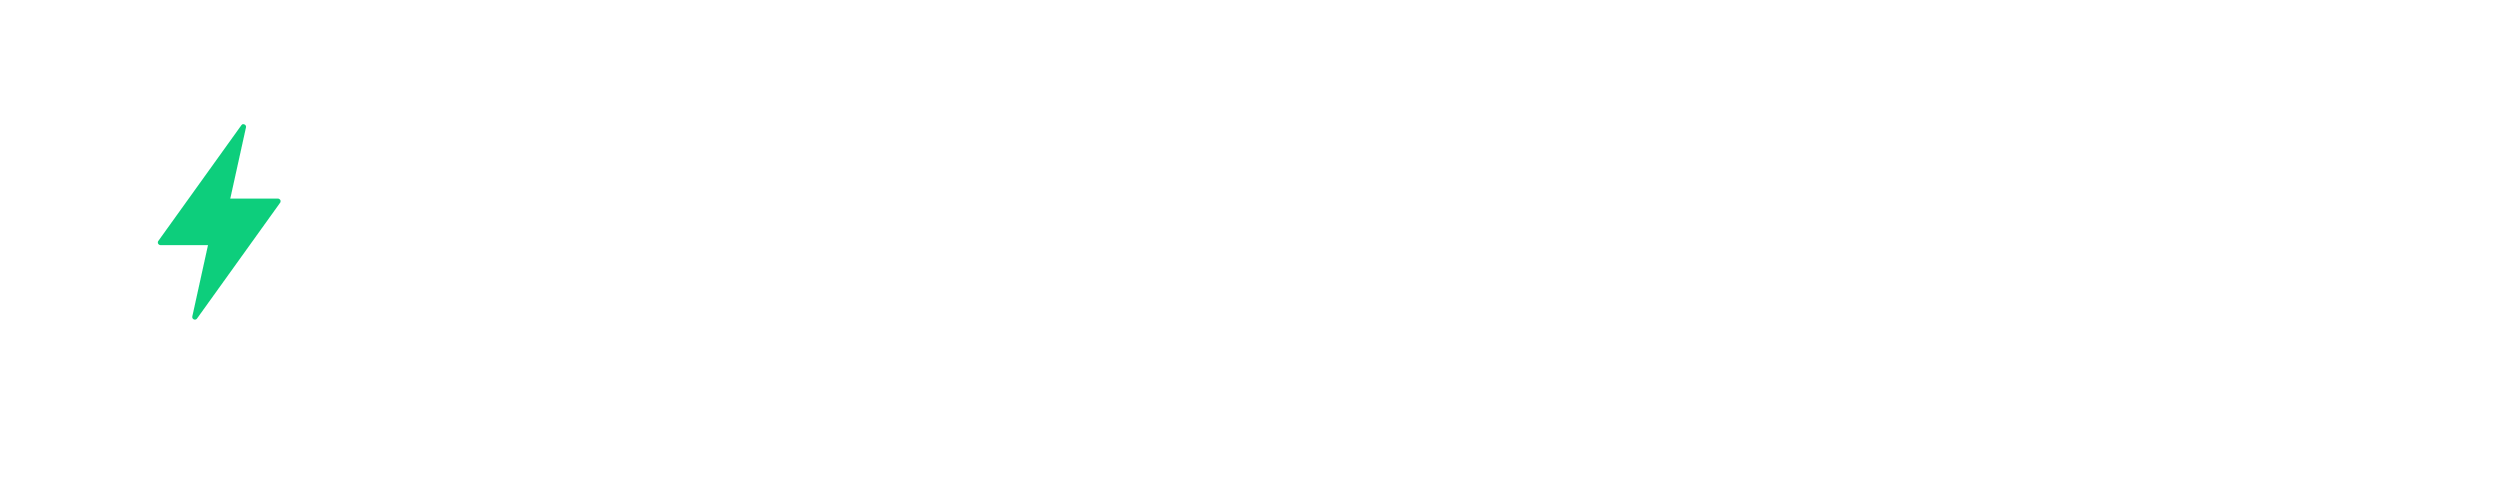
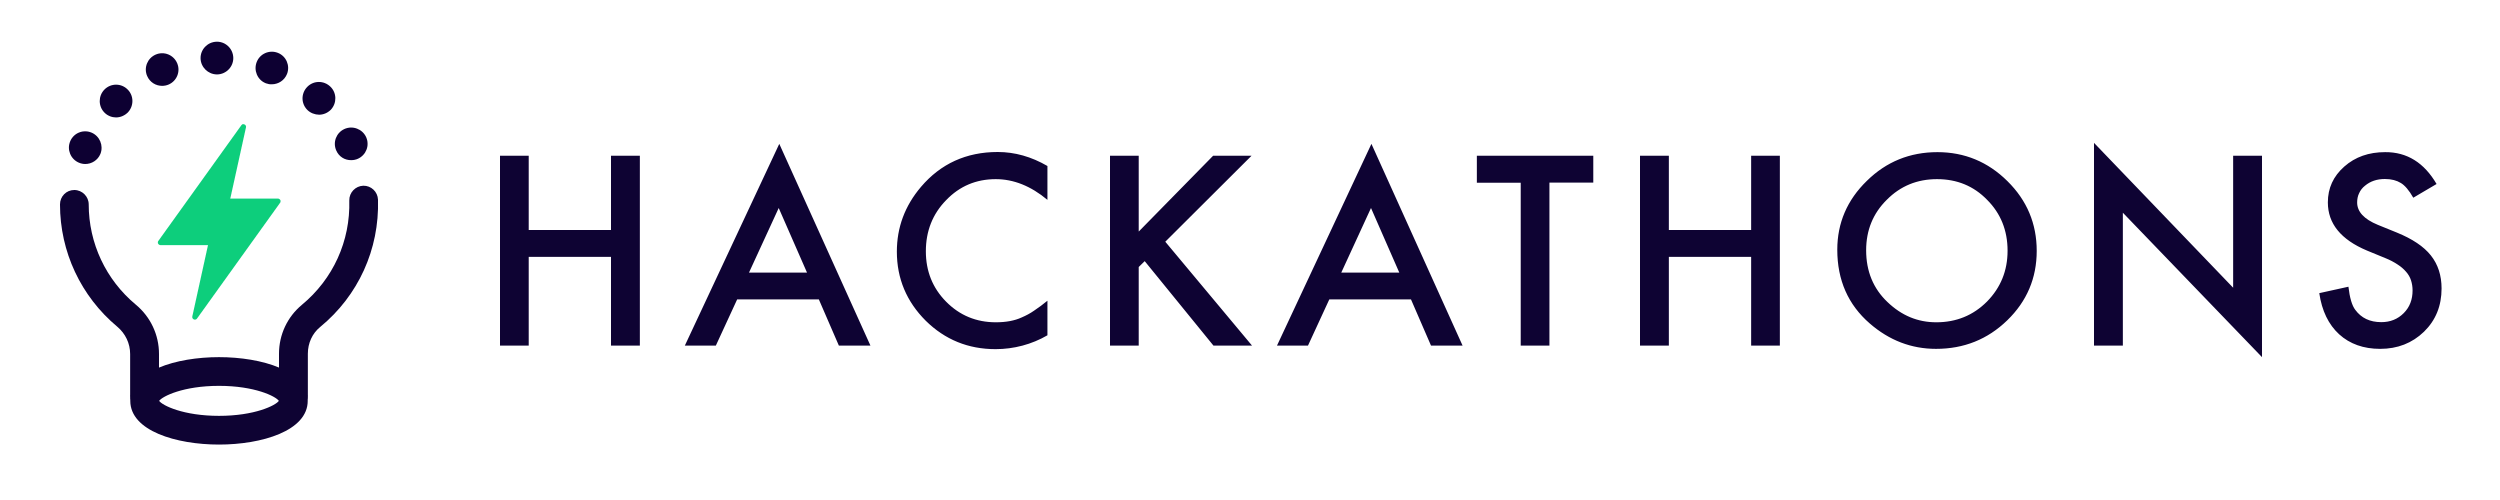
<svg xmlns="http://www.w3.org/2000/svg" id="ewap67erhr91" viewBox="0 0 175 35" shape-rendering="geometricPrecision" text-rendering="geometricPrecision" class="svg-animated-logo {{ extra_class }}">
  <defs>
    <filter id="ewap67erhr97-filter" x="-400%" width="600%" y="-400%" height="600%">
      <feColorMatrix id="ewap67erhr97-filter-hue-rotate-0" type="hueRotate" values="0" result="result" />
      <feGaussianBlur id="ewap67erhr97-filter-blur-0" stdDeviation="0,0" result="result" />
    </filter>
    <filter id="ewap67erhr98-filter" x="-400%" width="600%" y="-400%" height="600%">
      <feGaussianBlur id="ewap67erhr98-filter-blur-0" stdDeviation="0,0" result="result" />
    </filter>
  </defs>
-   <path id="ewap67erhr92" d="M116.82,16.1L122.58,16.1L122.58,10.9L124.59,10.9L124.59,24.19L122.58,24.19L122.58,17.98L116.82,17.98L116.82,24.19L114.8,24.19L114.8,10.9L116.82,10.9L116.82,16.1L116.82,16.1ZM108.46,12.79L108.46,24.19L106.45,24.19L106.45,12.79L103.38,12.79L103.38,10.9L111.53,10.9L111.53,12.78L108.46,12.78L108.46,12.79ZM97.95,19.08L95.97,14.56L93.89,19.08L97.95,19.08ZM98.77,20.96L93.05,20.96L91.56,24.19L89.39,24.19L96,10.07L102.38,24.19L100.17,24.19L98.77,20.96L98.77,20.96ZM79.72,16.2L84.92,10.9L87.61,10.9L81.57,16.92L87.64,24.19L84.94,24.19L80.13,18.28L79.71,18.69L79.71,24.19L77.7,24.19L77.7,10.9L79.71,10.9L79.71,16.2ZM73.32,11.62L73.32,13.99C72.16,13.02,70.95,12.54,69.7,12.54C68.33,12.54,67.17,13.03,66.23,14.01C65.28,14.98,64.81,16.18,64.81,17.59C64.81,18.98,65.28,20.16,66.23,21.12C67.18,22.08,68.34,22.56,69.71,22.56C70.42,22.56,71.02,22.45,71.52,22.22C71.82,22.09,72.11,21.94,72.38,21.75C72.71,21.53,73.02,21.3,73.32,21.05L73.32,23.47C72.22,24.11,70.96,24.44,69.69,24.44C67.78,24.44,66.15,23.78,64.8,22.45C63.46,21.11,62.78,19.5,62.78,17.61C62.78,15.92,63.34,14.41,64.47,13.08C65.85,11.46,67.64,10.64,69.84,10.64C71.04,10.64,72.2,10.97,73.32,11.62ZM56.49,19.08L54.51,14.56L52.43,19.08L56.49,19.08L56.49,19.08ZM57.32,20.96L51.6,20.96L50.11,24.19L47.94,24.19L54.55,10.07L60.93,24.19L58.72,24.19L57.32,20.96L57.32,20.96ZM37.01,16.1L42.77,16.1L42.77,10.9L44.79,10.9L44.79,24.19L42.77,24.19L42.77,17.98L37.01,17.98L37.01,24.19L35,24.19L35,10.9L37.01,10.9L37.01,16.1L37.01,16.1ZM135.59,12.54C134.2,12.54,133.03,13.02,132.07,13.99C131.11,14.94,130.63,16.12,130.63,17.52C130.63,18.99,131.13,20.2,132.12,21.14C133.11,22.09,134.24,22.56,135.54,22.56C136.94,22.56,138.12,22.08,139.09,21.11C140.05,20.13,140.53,18.95,140.53,17.55C140.53,16.13,140.05,14.94,139.1,13.99C138.16,13.02,136.99,12.54,135.59,12.54ZM135.62,10.65C137.52,10.65,139.16,11.33,140.52,12.68C141.89,14.03,142.57,15.66,142.57,17.56C142.57,19.47,141.88,21.09,140.51,22.42C139.13,23.76,137.47,24.42,135.52,24.42C133.8,24.42,132.25,23.83,130.88,22.64C129.37,21.33,128.61,19.61,128.61,17.48C128.61,15.61,129.3,14,130.68,12.66C132.04,11.32,133.69,10.65,135.62,10.65ZM170.56,12.88L168.93,13.84C168.63,13.31,168.33,12.97,168.06,12.81C167.77,12.63,167.4,12.53,166.94,12.53C166.38,12.53,165.92,12.69,165.55,13C165.37,13.14,165.23,13.32,165.14,13.52C165.04,13.72,165,13.95,165,14.17C165,14.82,165.48,15.34,166.45,15.74L167.78,16.28C168.86,16.72,169.66,17.25,170.16,17.88C170.66,18.51,170.91,19.28,170.91,20.19C170.91,21.41,170.5,22.42,169.68,23.22C168.85,24.02,167.83,24.42,166.61,24.42C165.45,24.42,164.49,24.08,163.74,23.4C163,22.72,162.53,21.76,162.35,20.52L164.39,20.07C164.48,20.85,164.64,21.39,164.87,21.69C165.29,22.26,165.89,22.55,166.69,22.55C167.32,22.55,167.84,22.34,168.26,21.92C168.68,21.5,168.88,20.97,168.88,20.33C168.88,20.07,168.84,19.84,168.77,19.62C168.7,19.4,168.58,19.2,168.43,19.03C168.26,18.83,168.06,18.66,167.84,18.52C167.57,18.34,167.28,18.19,166.98,18.07L165.69,17.54C163.86,16.77,162.95,15.65,162.95,14.17C162.95,13.17,163.33,12.34,164.1,11.66C164.87,10.98,165.82,10.65,166.96,10.65C168.49,10.64,169.69,11.39,170.56,12.88ZM146.58,24.19L146.58,10L156.32,20.14L156.32,10.9L158.34,10.9L158.34,25L148.6,14.89L148.6,24.19L146.58,24.19Z" fill="rgb(255,255,255)" stroke="none" stroke-width="1" />
+   <path id="ewap67erhr92" d="M116.82,16.1L122.58,16.1L122.58,10.9L124.59,10.9L124.59,24.19L122.58,24.19L122.58,17.98L116.82,17.98L116.82,24.19L114.8,24.19L114.8,10.9L116.82,10.9L116.82,16.1L116.82,16.1ZM108.46,12.79L108.46,24.19L106.45,24.19L106.45,12.79L103.38,12.79L103.38,10.9L111.53,10.9L111.53,12.78L108.46,12.78L108.46,12.79ZM97.95,19.08L95.97,14.56L93.89,19.08L97.95,19.08ZM98.77,20.96L93.05,20.96L91.56,24.19L89.39,24.19L96,10.07L102.38,24.19L100.17,24.19L98.77,20.96L98.77,20.96ZM79.72,16.2L84.92,10.9L87.61,10.9L81.57,16.92L87.64,24.19L84.94,24.19L80.13,18.28L79.71,18.69L79.71,24.19L77.7,24.19L77.7,10.9L79.71,10.9L79.71,16.2ZM73.32,11.62L73.32,13.99C72.16,13.02,70.95,12.54,69.7,12.54C68.33,12.54,67.17,13.03,66.23,14.01C65.28,14.98,64.81,16.18,64.81,17.59C64.81,18.98,65.28,20.16,66.23,21.12C67.18,22.08,68.34,22.56,69.71,22.56C70.42,22.56,71.02,22.45,71.52,22.22C71.82,22.09,72.11,21.94,72.38,21.75C72.71,21.53,73.02,21.3,73.32,21.05L73.32,23.47C72.22,24.11,70.96,24.44,69.69,24.44C67.78,24.44,66.15,23.78,64.8,22.45C63.46,21.11,62.78,19.5,62.78,17.61C62.78,15.92,63.34,14.41,64.47,13.08C65.85,11.46,67.64,10.64,69.84,10.64C71.04,10.64,72.2,10.97,73.32,11.62ZM56.49,19.08L54.51,14.56L52.43,19.08L56.49,19.08L56.49,19.08ZM57.32,20.96L51.6,20.96L50.11,24.19L47.94,24.19L54.55,10.07L60.93,24.19L58.72,24.19L57.32,20.96L57.32,20.96ZM37.01,16.1L42.77,16.1L42.77,10.9L44.79,10.9L44.79,24.19L42.77,24.19L42.77,17.98L37.01,17.98L37.01,24.19L35,24.19L35,10.9L37.01,10.9L37.01,16.1L37.01,16.1ZM135.59,12.54C134.2,12.54,133.03,13.02,132.07,13.99C131.11,14.94,130.63,16.12,130.63,17.52C130.63,18.99,131.13,20.2,132.12,21.14C133.11,22.09,134.24,22.56,135.54,22.56C136.94,22.56,138.12,22.08,139.09,21.11C140.05,20.13,140.53,18.95,140.53,17.55C140.53,16.13,140.05,14.94,139.1,13.99C138.16,13.02,136.99,12.54,135.59,12.54ZM135.62,10.65C137.52,10.65,139.16,11.33,140.52,12.68C141.89,14.03,142.57,15.66,142.57,17.56C142.57,19.47,141.88,21.09,140.51,22.42C139.13,23.76,137.47,24.42,135.52,24.42C133.8,24.42,132.25,23.83,130.88,22.64C129.37,21.33,128.61,19.61,128.61,17.48C128.61,15.61,129.3,14,130.68,12.66C132.04,11.32,133.69,10.65,135.62,10.65ZM170.56,12.88L168.93,13.84C168.63,13.31,168.33,12.97,168.06,12.81C167.77,12.63,167.4,12.53,166.94,12.53C166.38,12.53,165.92,12.69,165.55,13C165.37,13.14,165.23,13.32,165.14,13.52C165.04,13.72,165,13.95,165,14.17C165,14.82,165.48,15.34,166.45,15.74L167.78,16.28C168.86,16.72,169.66,17.25,170.16,17.88C170.66,18.51,170.91,19.28,170.91,20.19C170.91,21.41,170.5,22.42,169.68,23.22C168.85,24.02,167.83,24.42,166.61,24.42C165.45,24.42,164.49,24.08,163.74,23.4C163,22.72,162.53,21.76,162.35,20.52L164.39,20.07C164.48,20.85,164.64,21.39,164.87,21.69C165.29,22.26,165.89,22.55,166.69,22.55C167.32,22.55,167.84,22.34,168.26,21.92C168.68,21.5,168.88,20.97,168.88,20.33C168.88,20.07,168.84,19.84,168.77,19.62C168.7,19.4,168.58,19.2,168.43,19.03C168.26,18.83,168.06,18.66,167.84,18.52C167.57,18.34,167.28,18.19,166.98,18.07L165.69,17.54C163.86,16.77,162.95,15.65,162.95,14.17C162.95,13.17,163.33,12.34,164.1,11.66C164.87,10.98,165.82,10.65,166.96,10.65C168.49,10.64,169.69,11.39,170.56,12.88ZM146.58,24.19L146.58,10L156.32,20.14L156.32,10.9L158.34,10.9L158.34,25L148.6,14.89L148.6,24.19L146.58,24.19Z" fill="#0E0333" stroke="none" stroke-width="1" />
  <g id="ewap67erhr93">
-     <path id="ewap67erhr94" d="M26.46,13.98C26.44,13.42,25.98,12.99,25.43,13C24.88,13.02,24.44,13.48,24.45,14.03C24.53,16.87,23.32,19.53,21.13,21.34C20.12,22.18,19.53,23.42,19.53,24.76L19.53,27.69C19.53,28.24,19.98,28.7,20.54,28.7C21.1,28.7,21.55,28.25,21.55,27.69L21.55,24.76C21.55,24.02,21.86,23.34,22.41,22.89C25.08,20.7,26.56,17.45,26.46,13.98Z" fill="rgb(255,255,255)" stroke="none" stroke-width="1" />
-     <path id="ewap67erhr95" d="M15.33,25C12.34,25,9.12,25.96,9.12,28.06C9.12,30.16,12.34,31.12,15.33,31.12C18.32,31.12,21.54,30.16,21.54,28.06C21.54,25.96,18.33,25,15.33,25ZM15.33,27.01C17.83,27.01,19.3,27.74,19.52,28.06C19.3,28.38,17.83,29.11,15.33,29.11C12.83,29.11,11.36,28.38,11.14,28.06C11.37,27.74,12.83,27.01,15.33,27.01Z" fill="rgb(255,255,255)" stroke="none" stroke-width="1" />
-     <path id="ewap67erhr96" d="M9.5,21.32C7.41,19.58,6.21,17.02,6.21,14.31C6.21,13.76,5.76,13.3,5.2,13.3C4.64,13.3,4.2,13.75,4.2,14.31C4.2,17.62,5.66,20.74,8.21,22.87C8.78,23.35,9.11,24.04,9.11,24.78L9.11,27.71C9.11,28.26,9.56,28.72,10.12,28.72C10.67,28.72,11.13,28.27,11.13,27.71L11.13,24.78C11.13,23.44,10.54,22.18,9.5,21.32Z" fill="rgb(255,255,255)" stroke="none" stroke-width="1" />
+     <path id="ewap67erhr94" d="M26.46,13.98C26.44,13.42,25.98,12.99,25.43,13C24.88,13.02,24.44,13.48,24.45,14.03C24.53,16.87,23.32,19.53,21.13,21.34C20.12,22.18,19.53,23.42,19.53,24.76L19.53,27.69C19.53,28.24,19.98,28.7,20.54,28.7C21.1,28.7,21.55,28.25,21.55,27.69L21.55,24.76C21.55,24.02,21.86,23.34,22.41,22.89C25.08,20.7,26.56,17.45,26.46,13.98Z" fill="#0E0333" stroke="none" stroke-width="1" />
+     <path id="ewap67erhr95" d="M15.33,25C12.34,25,9.12,25.96,9.12,28.06C9.12,30.16,12.34,31.12,15.33,31.12C18.32,31.12,21.54,30.16,21.54,28.06C21.54,25.96,18.33,25,15.33,25ZM15.33,27.01C17.83,27.01,19.3,27.74,19.52,28.06C19.3,28.38,17.83,29.11,15.33,29.11C12.83,29.11,11.36,28.38,11.14,28.06C11.37,27.74,12.83,27.01,15.33,27.01Z" fill="#0E0333" stroke="none" stroke-width="1" />
+     <path id="ewap67erhr96" d="M9.5,21.32C7.41,19.58,6.21,17.02,6.21,14.31C6.21,13.76,5.76,13.3,5.2,13.3C4.64,13.3,4.2,13.75,4.2,14.31C4.2,17.62,5.66,20.74,8.21,22.87C8.78,23.35,9.11,24.04,9.11,24.78L9.11,27.71C9.11,28.26,9.56,28.72,10.12,28.72C10.67,28.72,11.13,28.27,11.13,27.71L11.13,24.78C11.13,23.44,10.54,22.18,9.5,21.32Z" fill="#0E0333" stroke="none" stroke-width="1" />
  </g>
  <path id="ewap67erhr97" d="M17.15,8.73C17.18,8.75,17.2,8.78,17.21,8.81C17.22,8.84,17.23,8.88,17.22,8.91L16.12,13.9L19.45,13.9C19.48,13.9,19.52,13.91,19.55,13.93C19.58,13.95,19.6,13.97,19.62,14C19.64,14.03,19.64,14.06,19.64,14.1C19.64,14.13,19.63,14.17,19.61,14.19L13.79,22.3C13.77,22.33,13.73,22.36,13.69,22.37C13.65,22.38,13.61,22.38,13.57,22.36C13.53,22.34,13.5,22.31,13.48,22.28C13.46,22.24,13.45,22.2,13.46,22.16L14.56,17.16L11.24,17.16C11.21,17.16,11.17,17.15,11.14,17.13C11.11,17.11,11.09,17.09,11.07,17.06C11.05,17.03,11.05,17,11.05,16.96C11.05,16.93,11.06,16.89,11.08,16.87L16.9,8.76C16.93,8.72,16.97,8.69,17.02,8.69C17.06,8.69,17.11,8.71,17.15,8.73L17.15,8.73Z" clip-rule="evenodd" filter="url(#ewap67erhr97-filter)" fill="rgb(15,206,124)" fill-rule="evenodd" stroke="none" stroke-width="1" />
-   <path id="ewap67erhr98" d="M5.53,11.39C4.95,11.15,4.67,10.48,4.91,9.9L4.91,9.9C5.15,9.31,5.82,9.04,6.4,9.28L6.4,9.28C6.98,9.52,7.26,10.19,7.03,10.77L7.03,10.77C6.85,11.21,6.42,11.48,5.97,11.48L5.97,11.48C5.82,11.48,5.67,11.45,5.53,11.39ZM23.54,10.54C23.28,9.96,23.54,9.29,24.11,9.03L24.11,9.03C24.69,8.77,25.37,9.03,25.63,9.6L25.63,9.6C25.89,10.18,25.63,10.85,25.06,11.11L25.06,11.11C24.91,11.18,24.75,11.21,24.59,11.21L24.59,11.21C24.14,11.22,23.73,10.97,23.54,10.54ZM7.32,7.89C6.87,7.44,6.87,6.72,7.31,6.27L7.31,6.27C7.75,5.82,8.48,5.81,8.93,6.26L8.93,6.26C9.38,6.7,9.38,7.43,8.94,7.88L8.94,7.88C8.71,8.1,8.42,8.22,8.12,8.22L8.12,8.22C7.84,8.22,7.54,8.11,7.32,7.89ZM21.53,7.71L21.53,7.71L21.53,7.71C21.07,7.27,21.06,6.55,21.5,6.09L21.5,6.09C21.94,5.63,22.66,5.62,23.12,6.06L23.12,6.06C23.58,6.49,23.59,7.22,23.16,7.68L23.16,7.68C22.93,7.91,22.63,8.03,22.33,8.03L22.33,8.03C22.04,8.02,21.75,7.92,21.53,7.71ZM10.3,5.32C10.05,4.74,10.32,4.07,10.9,3.82L10.9,3.82C11.48,3.57,12.15,3.84,12.4,4.42L12.4,4.42C12.65,5,12.38,5.67,11.8,5.92L11.8,5.92C11.8,5.92,11.8,5.92,11.8,5.92L11.8,5.92C11.65,5.98,11.5,6.01,11.35,6.01L11.35,6.01C10.91,6.01,10.49,5.76,10.3,5.32ZM18.61,5.83L18.61,5.83L18.61,5.83C18.02,5.6,17.74,4.93,17.97,4.34L17.97,4.34C18.2,3.75,18.87,3.47,19.45,3.7L19.45,3.7C20.04,3.93,20.32,4.6,20.09,5.18L20.09,5.18C19.91,5.63,19.48,5.9,19.03,5.9L19.03,5.9C18.89,5.91,18.75,5.88,18.61,5.83ZM14.04,4.08C14.03,3.45,14.54,2.93,15.17,2.92L15.17,2.92C15.8,2.91,16.32,3.42,16.33,4.05L16.33,4.05C16.34,4.68,15.83,5.2,15.2,5.21L15.2,5.21C15.2,5.21,15.19,5.21,15.18,5.21L15.18,5.21C14.56,5.2,14.05,4.7,14.04,4.08Z" paint-order="fill markers stroke" filter="url(#ewap67erhr98-filter)" fill="rgb(255,255,255)" stroke="none" stroke-width="1" />
+   <path id="ewap67erhr98" d="M5.53,11.39C4.95,11.15,4.67,10.48,4.91,9.9L4.91,9.9C5.15,9.31,5.82,9.04,6.4,9.28L6.4,9.28C6.98,9.52,7.26,10.19,7.03,10.77L7.03,10.77C6.85,11.21,6.42,11.48,5.97,11.48L5.97,11.48C5.82,11.48,5.67,11.45,5.53,11.39ZM23.54,10.54C23.28,9.96,23.54,9.29,24.11,9.03L24.11,9.03C24.69,8.77,25.37,9.03,25.63,9.6L25.63,9.6C25.89,10.18,25.63,10.85,25.06,11.11L25.06,11.11C24.91,11.18,24.75,11.21,24.59,11.21L24.59,11.21C24.14,11.22,23.73,10.97,23.54,10.54ZM7.32,7.89C6.87,7.44,6.87,6.72,7.31,6.27L7.31,6.27C7.75,5.82,8.48,5.81,8.93,6.26L8.93,6.26C9.38,6.7,9.38,7.43,8.94,7.88L8.94,7.88C8.71,8.1,8.42,8.22,8.12,8.22L8.12,8.22C7.84,8.22,7.54,8.11,7.32,7.89ZM21.53,7.71L21.53,7.71L21.53,7.71C21.07,7.27,21.06,6.55,21.5,6.09L21.5,6.09C21.94,5.63,22.66,5.62,23.12,6.06L23.12,6.06C23.58,6.49,23.59,7.22,23.16,7.68L23.16,7.68C22.93,7.91,22.63,8.03,22.33,8.03L22.33,8.03C22.04,8.02,21.75,7.92,21.53,7.71ZM10.3,5.32C10.05,4.74,10.32,4.07,10.9,3.82L10.9,3.82C11.48,3.57,12.15,3.84,12.4,4.42L12.4,4.42C12.65,5,12.38,5.67,11.8,5.92L11.8,5.92C11.8,5.92,11.8,5.92,11.8,5.92L11.8,5.92C11.65,5.98,11.5,6.01,11.35,6.01L11.35,6.01C10.91,6.01,10.49,5.76,10.3,5.32ZM18.61,5.83L18.61,5.83L18.61,5.83C18.02,5.6,17.74,4.93,17.97,4.34L17.97,4.34C18.2,3.75,18.87,3.47,19.45,3.7L19.45,3.7C20.04,3.93,20.32,4.6,20.09,5.18L20.09,5.18C19.91,5.63,19.48,5.9,19.03,5.9L19.03,5.9C18.89,5.91,18.75,5.88,18.61,5.83ZM14.04,4.08C14.03,3.45,14.54,2.93,15.17,2.92L15.17,2.92C15.8,2.91,16.32,3.42,16.33,4.05L16.33,4.05C16.34,4.68,15.83,5.2,15.2,5.21L15.2,5.21C15.2,5.21,15.19,5.21,15.18,5.21L15.18,5.21C14.56,5.2,14.05,4.7,14.04,4.08Z" paint-order="fill markers stroke" filter="url(#ewap67erhr98-filter)" fill="#0E0333" stroke="none" stroke-width="1" />
</svg>
